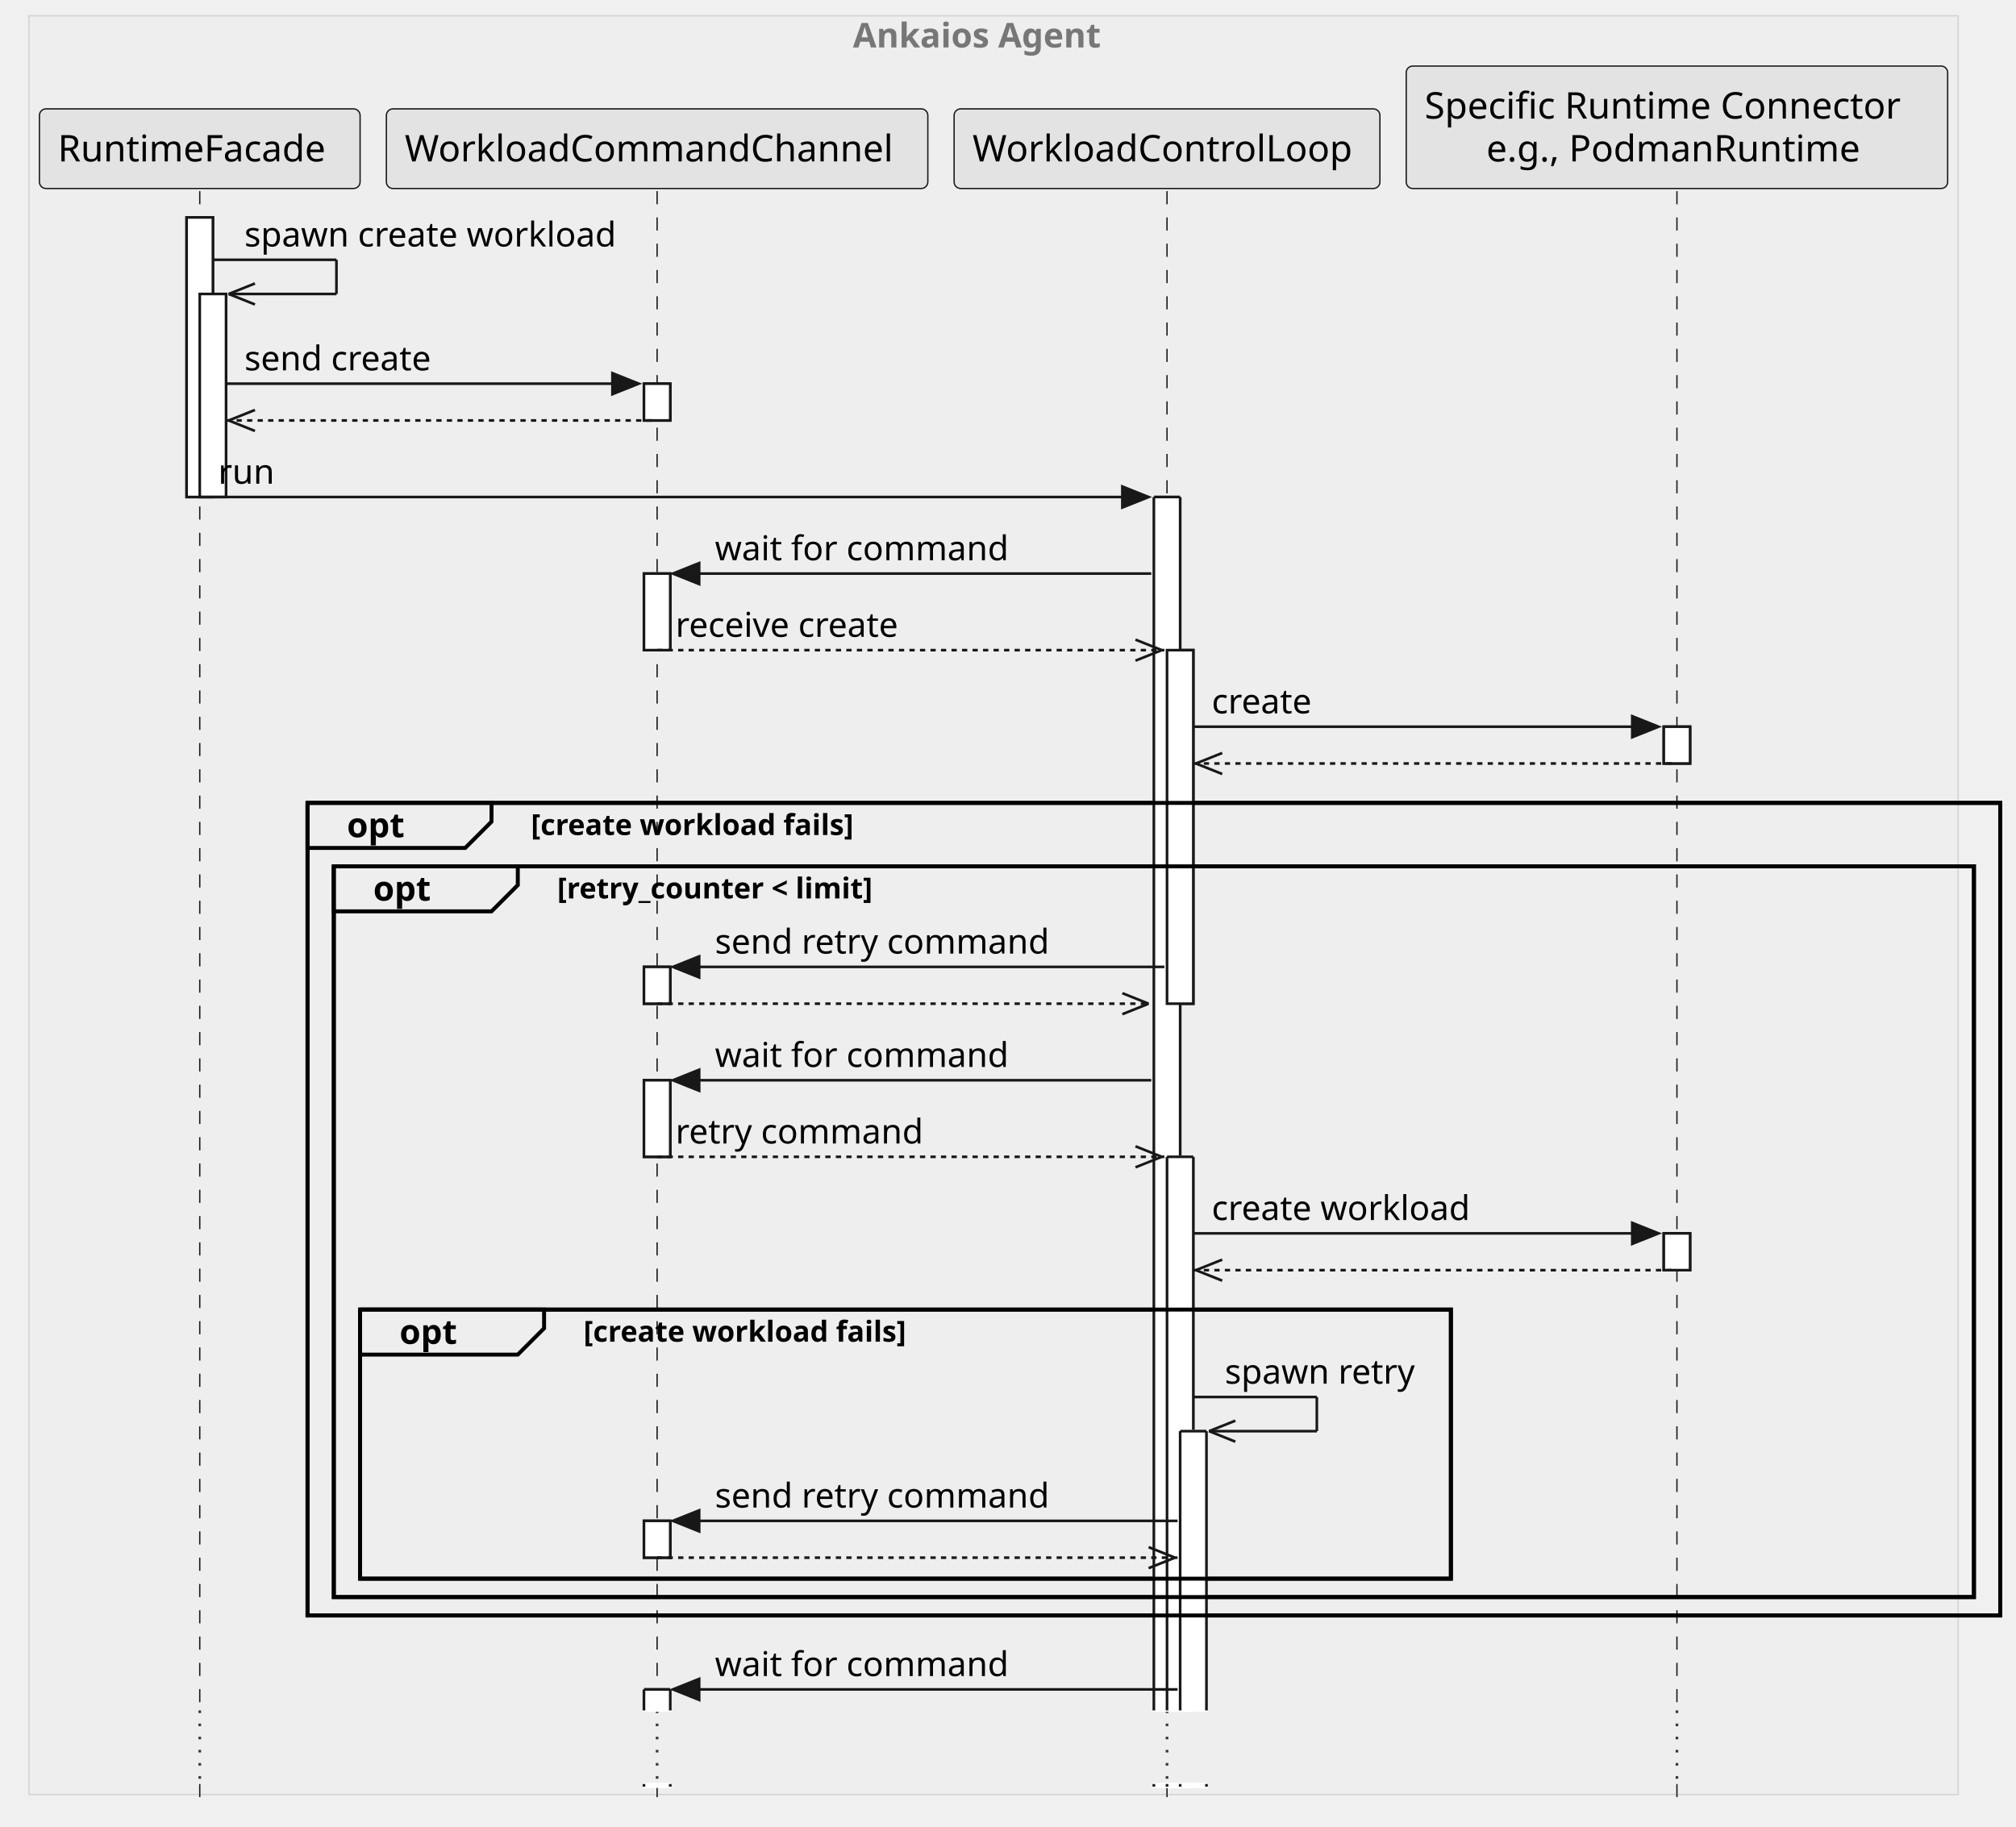
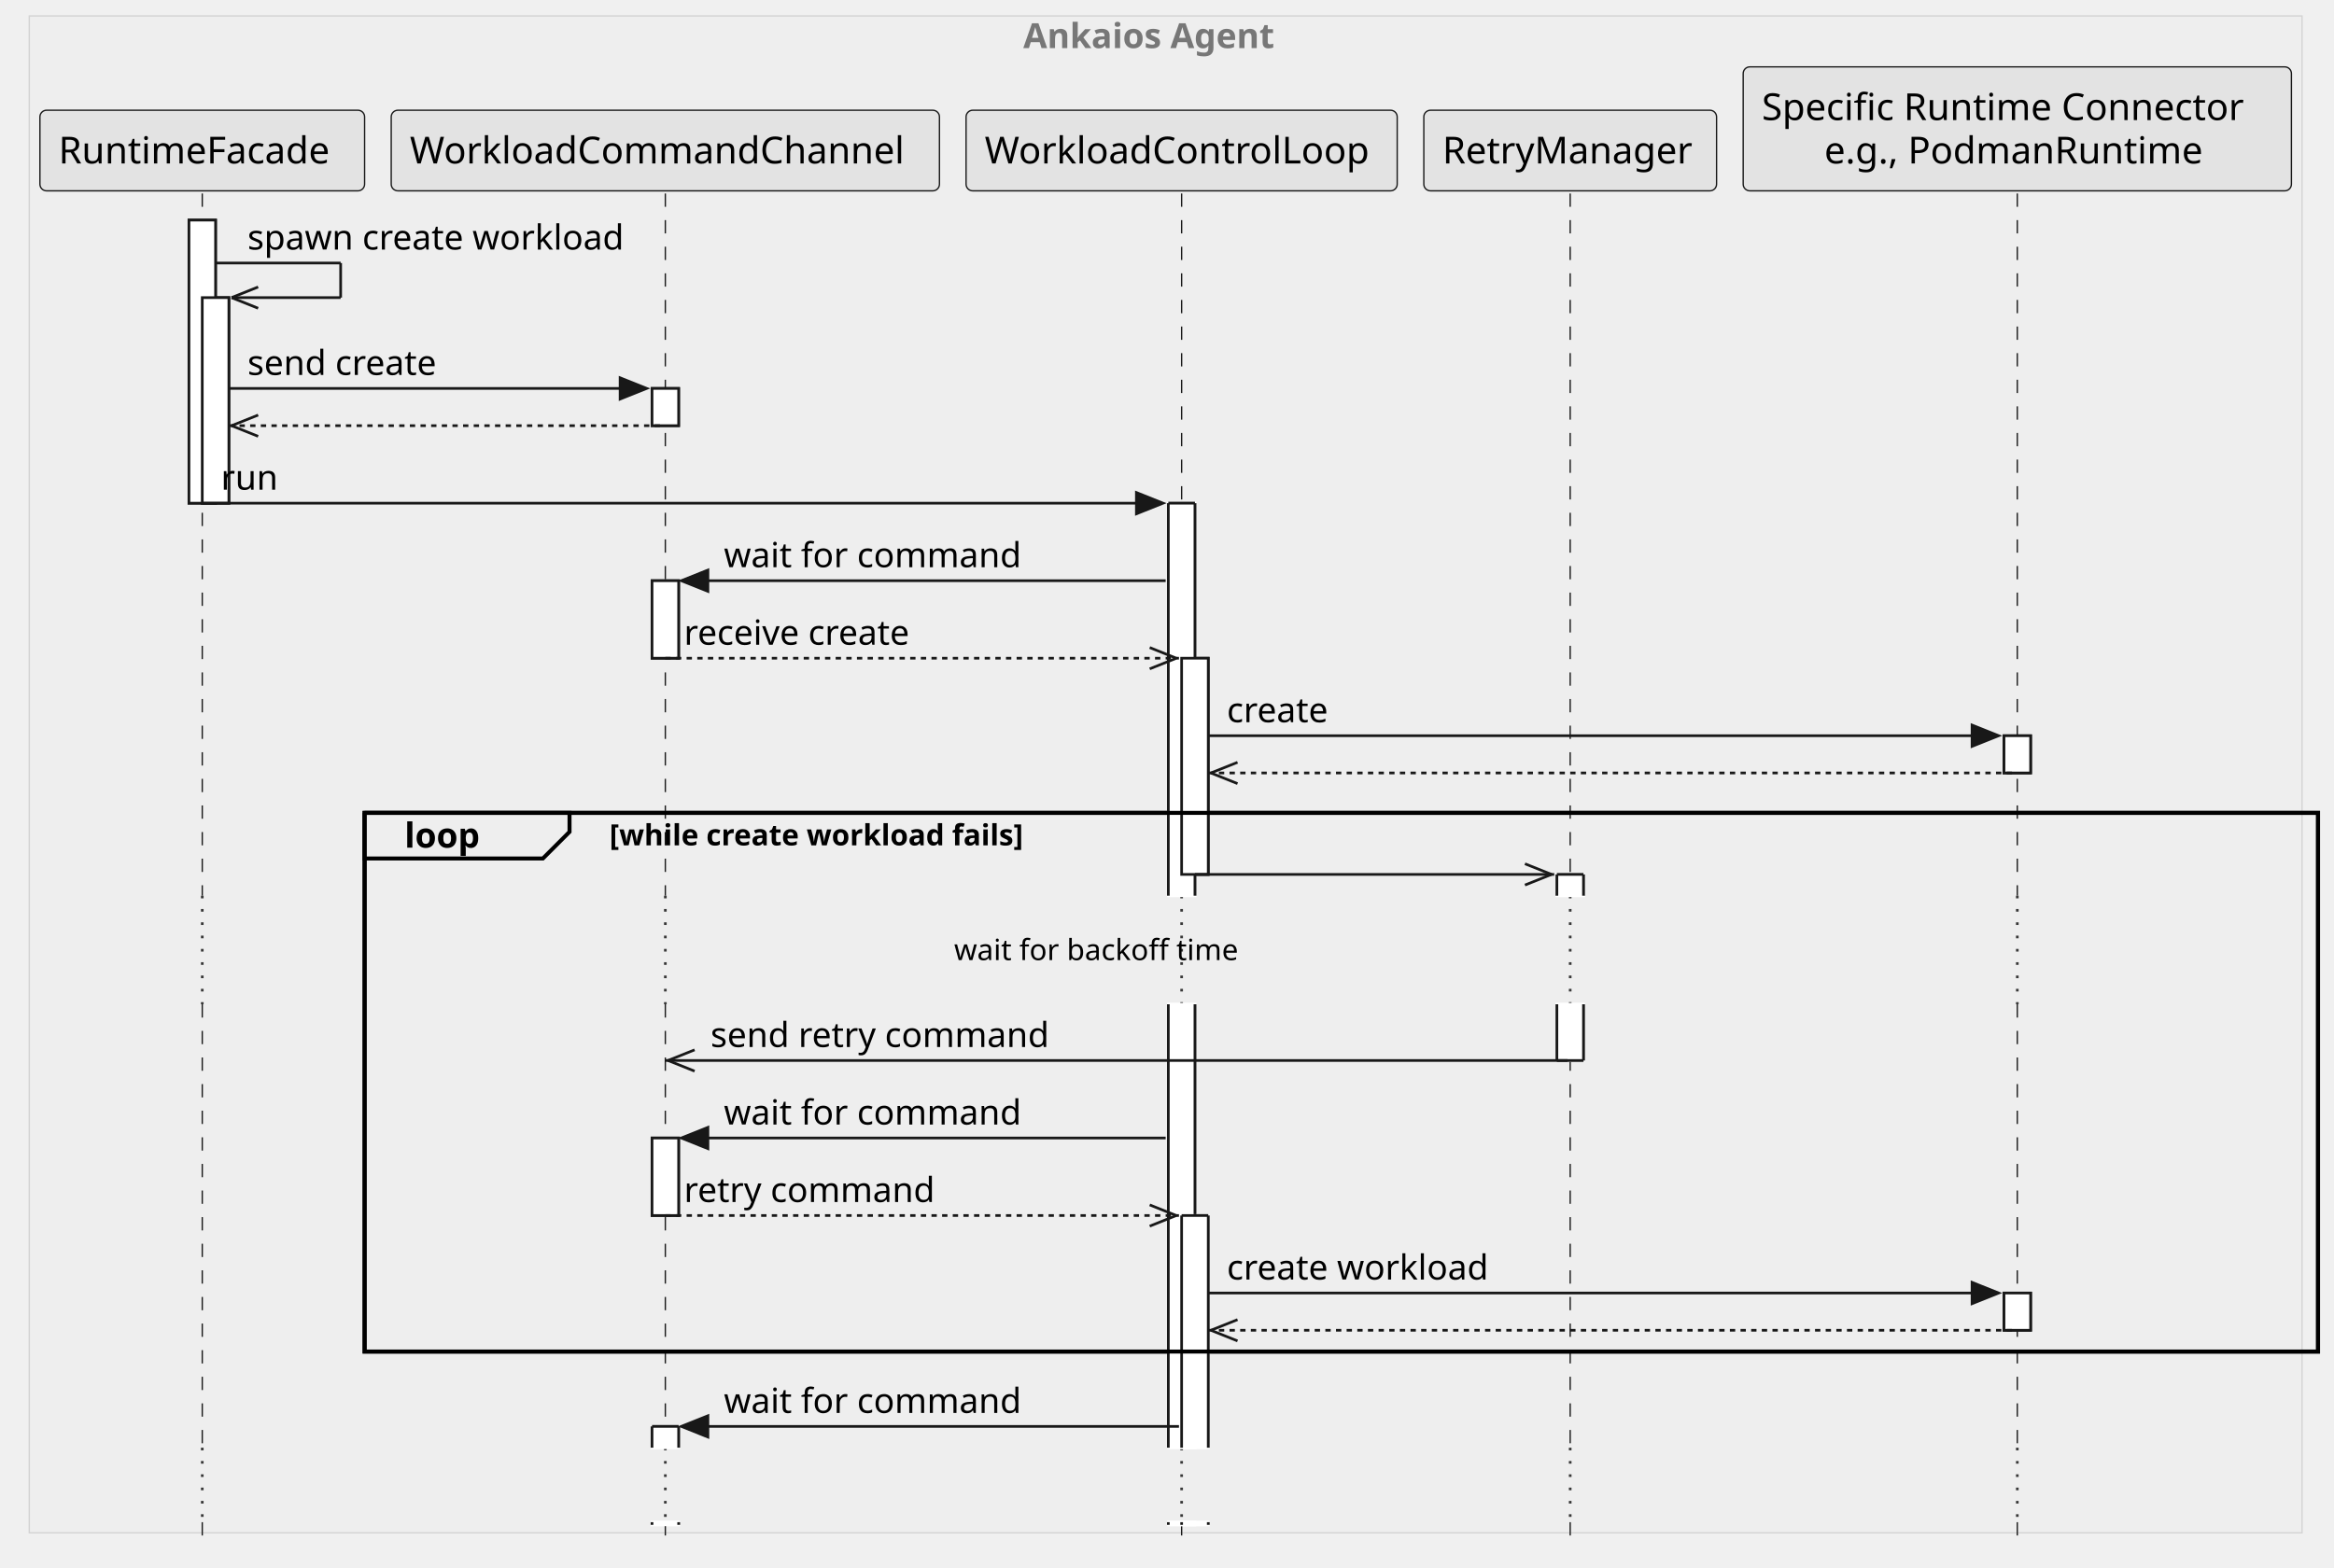
- <svg xmlns="http://www.w3.org/2000/svg" contentStyleType="text/css" height="695px" preserveAspectRatio="none" style="width:767px;height:695px;background:#FFFFFF;" version="1.1" viewBox="0 0 767 695" width="767px" zoomAndPan="magnify">
+ <svg xmlns="http://www.w3.org/2000/svg" contentStyleType="text/css" height="589px" preserveAspectRatio="none" style="width:877px;height:589px;background:#FFFFFF;" version="1.1" viewBox="0 0 877 589" width="877px" zoomAndPan="magnify">
  <defs />
  <g>
-     <rect fill="#EEEEEE" height="676.852" style="stroke:#D3D3D3;stroke-width:0.5;" width="734" x="11" y="6" />
-     <text fill="#777777" font-family="sans-serif" font-size="13" font-weight="bold" lengthAdjust="spacing" textLength="107" x="324.5" y="18.067">Ankaios Agent</text>
+     <rect fill="#EEEEEE" height="570.125" style="stroke:#D3D3D3;stroke-width:0.5;" width="854" x="11" y="6" />
+     <text fill="#777777" font-family="sans-serif" font-size="13" font-weight="bold" lengthAdjust="spacing" textLength="107" x="384.5" y="18.067">Ankaios Agent</text>
    <rect fill="#FFFFFF" height="106.398" style="stroke:#181818;stroke-width:1.0;" width="10" x="71" y="82.727" />
    <rect fill="#FFFFFF" height="77.266" style="stroke:#181818;stroke-width:1.0;" width="10" x="76" y="111.859" />
    <rect fill="#FFFFFF" height="14" style="stroke:#181818;stroke-width:1.0;" width="10" x="245" y="145.992" />
    <rect fill="#FFFFFF" height="29.133" style="stroke:#181818;stroke-width:1.0;" width="10" x="245" y="218.258" />
-     <rect fill="#FFFFFF" height="14" style="stroke:#181818;stroke-width:1.0;" width="10" x="245" y="367.922" />
-     <rect fill="#FFFFFF" height="29.133" style="stroke:#181818;stroke-width:1.0;" width="10" x="245" y="411.055" />
-     <rect fill="#FFFFFF" height="14" style="stroke:#181818;stroke-width:1.0;" width="10" x="245" y="578.719" />
-     <rect fill="#FFFFFF" height="8" style="stroke:#FFFFFF;stroke-width:1.0;" width="10" x="245" y="642.852" />
-     <line style="stroke:#181818;stroke-width:1.0;" x1="245" x2="245" y1="642.852" y2="650.852" />
-     <line style="stroke:#181818;stroke-width:1.0;" x1="255" x2="255" y1="642.852" y2="650.852" />
-     <line style="stroke:#181818;stroke-width:1.0;" x1="245" x2="255" y1="642.852" y2="642.852" />
-     <rect fill="#FFFFFF" height="1" style="stroke:#FFFFFF;stroke-width:1.0;" width="10" x="245" y="678.852" />
-     <line style="stroke:#181818;stroke-width:1.0;" x1="245" x2="245" y1="678.852" y2="679.852" />
-     <line style="stroke:#181818;stroke-width:1.0;" x1="255" x2="255" y1="678.852" y2="679.852" />
-     <rect fill="#FFFFFF" height="461.727" style="stroke:#FFFFFF;stroke-width:1.0;" width="10" x="439" y="189.125" />
-     <line style="stroke:#181818;stroke-width:1.0;" x1="439" x2="439" y1="189.125" y2="650.852" />
-     <line style="stroke:#181818;stroke-width:1.0;" x1="449" x2="449" y1="189.125" y2="650.852" />
+     <rect fill="#FFFFFF" height="29.133" style="stroke:#181818;stroke-width:1.0;" width="10" x="245" y="427.727" />
+     <rect fill="#FFFFFF" height="8" style="stroke:#FFFFFF;stroke-width:1.0;" width="10" x="245" y="536.125" />
+     <line style="stroke:#181818;stroke-width:1.0;" x1="245" x2="245" y1="536.125" y2="544.125" />
+     <line style="stroke:#181818;stroke-width:1.0;" x1="255" x2="255" y1="536.125" y2="544.125" />
+     <line style="stroke:#181818;stroke-width:1.0;" x1="245" x2="255" y1="536.125" y2="536.125" />
+     <rect fill="#FFFFFF" height="1" style="stroke:#FFFFFF;stroke-width:1.0;" width="10" x="245" y="572.125" />
+     <line style="stroke:#181818;stroke-width:1.0;" x1="245" x2="245" y1="572.125" y2="573.125" />
+     <line style="stroke:#181818;stroke-width:1.0;" x1="255" x2="255" y1="572.125" y2="573.125" />
+     <rect fill="#FFFFFF" height="147.531" style="stroke:#FFFFFF;stroke-width:1.0;" width="10" x="439" y="189.125" />
+     <line style="stroke:#181818;stroke-width:1.0;" x1="439" x2="439" y1="189.125" y2="336.656" />
+     <line style="stroke:#181818;stroke-width:1.0;" x1="449" x2="449" y1="189.125" y2="336.656" />
    <line style="stroke:#181818;stroke-width:1.0;" x1="439" x2="449" y1="189.125" y2="189.125" />
-     <rect fill="#FFFFFF" height="1" style="stroke:#FFFFFF;stroke-width:1.0;" width="10" x="439" y="678.852" />
-     <line style="stroke:#181818;stroke-width:1.0;" x1="439" x2="439" y1="678.852" y2="679.852" />
-     <line style="stroke:#181818;stroke-width:1.0;" x1="449" x2="449" y1="678.852" y2="679.852" />
-     <rect fill="#FFFFFF" height="134.531" style="stroke:#181818;stroke-width:1.0;" width="10" x="444" y="247.391" />
-     <rect fill="#FFFFFF" height="210.664" style="stroke:#FFFFFF;stroke-width:1.0;" width="10" x="444" y="440.188" />
-     <line style="stroke:#181818;stroke-width:1.0;" x1="444" x2="444" y1="440.188" y2="650.852" />
-     <line style="stroke:#181818;stroke-width:1.0;" x1="454" x2="454" y1="440.188" y2="650.852" />
-     <line style="stroke:#181818;stroke-width:1.0;" x1="444" x2="454" y1="440.188" y2="440.188" />
-     <rect fill="#FFFFFF" height="1" style="stroke:#FFFFFF;stroke-width:1.0;" width="10" x="444" y="678.852" />
-     <line style="stroke:#181818;stroke-width:1.0;" x1="444" x2="444" y1="678.852" y2="679.852" />
-     <line style="stroke:#181818;stroke-width:1.0;" x1="454" x2="454" y1="678.852" y2="679.852" />
-     <rect fill="#FFFFFF" height="106.266" style="stroke:#FFFFFF;stroke-width:1.0;" width="10" x="449" y="544.586" />
-     <line style="stroke:#181818;stroke-width:1.0;" x1="449" x2="449" y1="544.586" y2="650.852" />
-     <line style="stroke:#181818;stroke-width:1.0;" x1="459" x2="459" y1="544.586" y2="650.852" />
-     <line style="stroke:#181818;stroke-width:1.0;" x1="449" x2="459" y1="544.586" y2="544.586" />
-     <rect fill="#FFFFFF" height="1" style="stroke:#FFFFFF;stroke-width:1.0;" width="10" x="449" y="678.852" />
-     <line style="stroke:#181818;stroke-width:1.0;" x1="449" x2="449" y1="678.852" y2="679.852" />
-     <line style="stroke:#181818;stroke-width:1.0;" x1="459" x2="459" y1="678.852" y2="679.852" />
-     <rect fill="#FFFFFF" height="14" style="stroke:#181818;stroke-width:1.0;" width="10" x="633" y="276.523" />
-     <rect fill="#FFFFFF" height="14" style="stroke:#181818;stroke-width:1.0;" width="10" x="633" y="469.32" />
-     <rect fill="none" height="309.195" style="stroke:#000000;stroke-width:1.5;" width="644" x="117" y="305.523" />
-     <rect fill="none" height="278.062" style="stroke:#000000;stroke-width:1.5;" width="624" x="127" y="329.656" />
-     <rect fill="none" height="102.398" style="stroke:#000000;stroke-width:1.5;" width="415" x="137" y="498.32" />
-     <line style="stroke:#181818;stroke-width:0.5;stroke-dasharray:5.0,5.0;" x1="76" x2="76" y1="72.727" y2="650.852" />
-     <line style="stroke:#383838;stroke-width:1.0;stroke-dasharray:1.0,4.0;" x1="76" x2="76" y1="650.852" y2="678.852" />
-     <line style="stroke:#181818;stroke-width:0.5;stroke-dasharray:5.0,5.0;" x1="76" x2="76" y1="678.852" y2="688.852" />
-     <line style="stroke:#181818;stroke-width:0.5;stroke-dasharray:5.0,5.0;" x1="250" x2="250" y1="72.727" y2="650.852" />
-     <line style="stroke:#383838;stroke-width:1.0;stroke-dasharray:1.0,4.0;" x1="250" x2="250" y1="650.852" y2="678.852" />
-     <line style="stroke:#181818;stroke-width:0.5;stroke-dasharray:5.0,5.0;" x1="250" x2="250" y1="678.852" y2="688.852" />
-     <line style="stroke:#181818;stroke-width:0.5;stroke-dasharray:5.0,5.0;" x1="444" x2="444" y1="72.727" y2="650.852" />
-     <line style="stroke:#383838;stroke-width:1.0;stroke-dasharray:1.0,4.0;" x1="444" x2="444" y1="650.852" y2="678.852" />
-     <line style="stroke:#181818;stroke-width:0.5;stroke-dasharray:5.0,5.0;" x1="444" x2="444" y1="678.852" y2="688.852" />
-     <line style="stroke:#181818;stroke-width:0.5;stroke-dasharray:5.0,5.0;" x1="638" x2="638" y1="72.727" y2="650.852" />
-     <line style="stroke:#383838;stroke-width:1.0;stroke-dasharray:1.0,4.0;" x1="638" x2="638" y1="650.852" y2="678.852" />
-     <line style="stroke:#181818;stroke-width:0.5;stroke-dasharray:5.0,5.0;" x1="638" x2="638" y1="678.852" y2="688.852" />
+     <rect fill="#FFFFFF" height="166.664" style="stroke:#FFFFFF;stroke-width:1.0;" width="10" x="439" y="377.461" />
+     <line style="stroke:#181818;stroke-width:1.0;" x1="439" x2="439" y1="377.461" y2="544.125" />
+     <line style="stroke:#181818;stroke-width:1.0;" x1="449" x2="449" y1="377.461" y2="544.125" />
+     <rect fill="#FFFFFF" height="1" style="stroke:#FFFFFF;stroke-width:1.0;" width="10" x="439" y="572.125" />
+     <line style="stroke:#181818;stroke-width:1.0;" x1="439" x2="439" y1="572.125" y2="573.125" />
+     <line style="stroke:#181818;stroke-width:1.0;" x1="449" x2="449" y1="572.125" y2="573.125" />
+     <rect fill="#FFFFFF" height="81.266" style="stroke:#181818;stroke-width:1.0;" width="10" x="444" y="247.391" />
+     <rect fill="#FFFFFF" height="87.266" style="stroke:#FFFFFF;stroke-width:1.0;" width="10" x="444" y="456.859" />
+     <line style="stroke:#181818;stroke-width:1.0;" x1="444" x2="444" y1="456.859" y2="544.125" />
+     <line style="stroke:#181818;stroke-width:1.0;" x1="454" x2="454" y1="456.859" y2="544.125" />
+     <line style="stroke:#181818;stroke-width:1.0;" x1="444" x2="454" y1="456.859" y2="456.859" />
+     <rect fill="#FFFFFF" height="1" style="stroke:#FFFFFF;stroke-width:1.0;" width="10" x="444" y="572.125" />
+     <line style="stroke:#181818;stroke-width:1.0;" x1="444" x2="444" y1="572.125" y2="573.125" />
+     <line style="stroke:#181818;stroke-width:1.0;" x1="454" x2="454" y1="572.125" y2="573.125" />
+     <rect fill="#FFFFFF" height="8" style="stroke:#FFFFFF;stroke-width:1.0;" width="10" x="585" y="328.656" />
+     <line style="stroke:#181818;stroke-width:1.0;" x1="585" x2="585" y1="328.656" y2="336.656" />
+     <line style="stroke:#181818;stroke-width:1.0;" x1="595" x2="595" y1="328.656" y2="336.656" />
+     <line style="stroke:#181818;stroke-width:1.0;" x1="585" x2="595" y1="328.656" y2="328.656" />
+     <rect fill="#FFFFFF" height="21.133" style="stroke:#FFFFFF;stroke-width:1.0;" width="10" x="585" y="377.461" />
+     <line style="stroke:#181818;stroke-width:1.0;" x1="585" x2="585" y1="377.461" y2="398.594" />
+     <line style="stroke:#181818;stroke-width:1.0;" x1="595" x2="595" y1="377.461" y2="398.594" />
+     <line style="stroke:#181818;stroke-width:1.0;" x1="585" x2="595" y1="398.594" y2="398.594" />
+     <rect fill="#FFFFFF" height="14" style="stroke:#181818;stroke-width:1.0;" width="10" x="753" y="276.523" />
+     <rect fill="#FFFFFF" height="14" style="stroke:#181818;stroke-width:1.0;" width="10" x="753" y="485.992" />
+     <rect fill="none" height="202.469" style="stroke:#000000;stroke-width:1.5;" width="734" x="137" y="305.523" />
+     <line style="stroke:#181818;stroke-width:0.5;stroke-dasharray:5.0,5.0;" x1="76" x2="76" y1="72.727" y2="336.656" />
+     <line style="stroke:#383838;stroke-width:1.0;stroke-dasharray:1.0,4.0;" x1="76" x2="76" y1="336.656" y2="377.461" />
+     <line style="stroke:#181818;stroke-width:0.5;stroke-dasharray:5.0,5.0;" x1="76" x2="76" y1="377.461" y2="544.125" />
+     <line style="stroke:#383838;stroke-width:1.0;stroke-dasharray:1.0,4.0;" x1="76" x2="76" y1="544.125" y2="572.125" />
+     <line style="stroke:#181818;stroke-width:0.5;stroke-dasharray:5.0,5.0;" x1="76" x2="76" y1="572.125" y2="582.125" />
+     <line style="stroke:#181818;stroke-width:0.5;stroke-dasharray:5.0,5.0;" x1="250" x2="250" y1="72.727" y2="336.656" />
+     <line style="stroke:#383838;stroke-width:1.0;stroke-dasharray:1.0,4.0;" x1="250" x2="250" y1="336.656" y2="377.461" />
+     <line style="stroke:#181818;stroke-width:0.5;stroke-dasharray:5.0,5.0;" x1="250" x2="250" y1="377.461" y2="544.125" />
+     <line style="stroke:#383838;stroke-width:1.0;stroke-dasharray:1.0,4.0;" x1="250" x2="250" y1="544.125" y2="572.125" />
+     <line style="stroke:#181818;stroke-width:0.5;stroke-dasharray:5.0,5.0;" x1="250" x2="250" y1="572.125" y2="582.125" />
+     <line style="stroke:#181818;stroke-width:0.5;stroke-dasharray:5.0,5.0;" x1="444" x2="444" y1="72.727" y2="336.656" />
+     <line style="stroke:#383838;stroke-width:1.0;stroke-dasharray:1.0,4.0;" x1="444" x2="444" y1="336.656" y2="377.461" />
+     <line style="stroke:#181818;stroke-width:0.5;stroke-dasharray:5.0,5.0;" x1="444" x2="444" y1="377.461" y2="544.125" />
+     <line style="stroke:#383838;stroke-width:1.0;stroke-dasharray:1.0,4.0;" x1="444" x2="444" y1="544.125" y2="572.125" />
+     <line style="stroke:#181818;stroke-width:0.5;stroke-dasharray:5.0,5.0;" x1="444" x2="444" y1="572.125" y2="582.125" />
+     <line style="stroke:#181818;stroke-width:0.5;stroke-dasharray:5.0,5.0;" x1="590" x2="590" y1="72.727" y2="336.656" />
+     <line style="stroke:#383838;stroke-width:1.0;stroke-dasharray:1.0,4.0;" x1="590" x2="590" y1="336.656" y2="377.461" />
+     <line style="stroke:#181818;stroke-width:0.5;stroke-dasharray:5.0,5.0;" x1="590" x2="590" y1="377.461" y2="544.125" />
+     <line style="stroke:#383838;stroke-width:1.0;stroke-dasharray:1.0,4.0;" x1="590" x2="590" y1="544.125" y2="572.125" />
+     <line style="stroke:#181818;stroke-width:0.5;stroke-dasharray:5.0,5.0;" x1="590" x2="590" y1="572.125" y2="582.125" />
+     <line style="stroke:#181818;stroke-width:0.5;stroke-dasharray:5.0,5.0;" x1="758" x2="758" y1="72.727" y2="336.656" />
+     <line style="stroke:#383838;stroke-width:1.0;stroke-dasharray:1.0,4.0;" x1="758" x2="758" y1="336.656" y2="377.461" />
+     <line style="stroke:#181818;stroke-width:0.5;stroke-dasharray:5.0,5.0;" x1="758" x2="758" y1="377.461" y2="544.125" />
+     <line style="stroke:#383838;stroke-width:1.0;stroke-dasharray:1.0,4.0;" x1="758" x2="758" y1="544.125" y2="572.125" />
+     <line style="stroke:#181818;stroke-width:0.5;stroke-dasharray:5.0,5.0;" x1="758" x2="758" y1="572.125" y2="582.125" />
    <rect fill="#E3E3E3" height="30.297" rx="2.5" ry="2.5" style="stroke:#181818;stroke-width:0.5;" width="122" x="15" y="41.43" />
    <text fill="#000000" font-family="sans-serif" font-size="14" lengthAdjust="spacing" textLength="108" x="22" y="61.425">RuntimeFacade</text>
    <rect fill="#E3E3E3" height="30.297" rx="2.5" ry="2.5" style="stroke:#181818;stroke-width:0.5;" width="206" x="147" y="41.43" />
    <text fill="#000000" font-family="sans-serif" font-size="14" lengthAdjust="spacing" textLength="192" x="154" y="61.425">WorkloadCommandChannel</text>
    <rect fill="#E3E3E3" height="30.297" rx="2.5" ry="2.5" style="stroke:#181818;stroke-width:0.5;" width="162" x="363" y="41.43" />
    <text fill="#000000" font-family="sans-serif" font-size="14" lengthAdjust="spacing" textLength="148" x="370" y="61.425">WorkloadControlLoop</text>
-     <rect fill="#E3E3E3" height="46.594" rx="2.5" ry="2.5" style="stroke:#181818;stroke-width:0.5;" width="206" x="535" y="25.133" />
-     <text fill="#000000" font-family="sans-serif" font-size="14" lengthAdjust="spacing" textLength="192" x="542" y="45.128">Specific Runtime Connector</text>
-     <text fill="#000000" font-family="sans-serif" font-size="14" lengthAdjust="spacing" textLength="149" x="565.5" y="61.425">e.g., PodmanRuntime</text>
+     <rect fill="#E3E3E3" height="30.297" rx="2.5" ry="2.5" style="stroke:#181818;stroke-width:0.5;" width="110" x="535" y="41.43" />
+     <text fill="#000000" font-family="sans-serif" font-size="14" lengthAdjust="spacing" textLength="96" x="542" y="61.425">RetryManager</text>
+     <rect fill="#E3E3E3" height="46.594" rx="2.5" ry="2.5" style="stroke:#181818;stroke-width:0.5;" width="206" x="655" y="25.133" />
+     <text fill="#000000" font-family="sans-serif" font-size="14" lengthAdjust="spacing" textLength="192" x="662" y="45.128">Specific Runtime Connector</text>
+     <text fill="#000000" font-family="sans-serif" font-size="14" lengthAdjust="spacing" textLength="149" x="685.5" y="61.425">e.g., PodmanRuntime</text>
    <rect fill="#FFFFFF" height="106.398" style="stroke:#181818;stroke-width:1.0;" width="10" x="71" y="82.727" />
    <rect fill="#FFFFFF" height="77.266" style="stroke:#181818;stroke-width:1.0;" width="10" x="76" y="111.859" />
    <rect fill="#FFFFFF" height="14" style="stroke:#181818;stroke-width:1.0;" width="10" x="245" y="145.992" />
    <rect fill="#FFFFFF" height="29.133" style="stroke:#181818;stroke-width:1.0;" width="10" x="245" y="218.258" />
-     <rect fill="#FFFFFF" height="14" style="stroke:#181818;stroke-width:1.0;" width="10" x="245" y="367.922" />
-     <rect fill="#FFFFFF" height="29.133" style="stroke:#181818;stroke-width:1.0;" width="10" x="245" y="411.055" />
-     <rect fill="#FFFFFF" height="14" style="stroke:#181818;stroke-width:1.0;" width="10" x="245" y="578.719" />
-     <rect fill="#FFFFFF" height="8" style="stroke:#FFFFFF;stroke-width:1.0;" width="10" x="245" y="642.852" />
-     <line style="stroke:#181818;stroke-width:1.0;" x1="245" x2="245" y1="642.852" y2="650.852" />
-     <line style="stroke:#181818;stroke-width:1.0;" x1="255" x2="255" y1="642.852" y2="650.852" />
-     <line style="stroke:#181818;stroke-width:1.0;" x1="245" x2="255" y1="642.852" y2="642.852" />
-     <rect fill="#FFFFFF" height="1" style="stroke:#FFFFFF;stroke-width:1.0;" width="10" x="245" y="678.852" />
-     <line style="stroke:#181818;stroke-width:1.0;" x1="245" x2="245" y1="678.852" y2="679.852" />
-     <line style="stroke:#181818;stroke-width:1.0;" x1="255" x2="255" y1="678.852" y2="679.852" />
-     <rect fill="#FFFFFF" height="461.727" style="stroke:#FFFFFF;stroke-width:1.0;" width="10" x="439" y="189.125" />
-     <line style="stroke:#181818;stroke-width:1.0;" x1="439" x2="439" y1="189.125" y2="650.852" />
-     <line style="stroke:#181818;stroke-width:1.0;" x1="449" x2="449" y1="189.125" y2="650.852" />
+     <rect fill="#FFFFFF" height="29.133" style="stroke:#181818;stroke-width:1.0;" width="10" x="245" y="427.727" />
+     <rect fill="#FFFFFF" height="8" style="stroke:#FFFFFF;stroke-width:1.0;" width="10" x="245" y="536.125" />
+     <line style="stroke:#181818;stroke-width:1.0;" x1="245" x2="245" y1="536.125" y2="544.125" />
+     <line style="stroke:#181818;stroke-width:1.0;" x1="255" x2="255" y1="536.125" y2="544.125" />
+     <line style="stroke:#181818;stroke-width:1.0;" x1="245" x2="255" y1="536.125" y2="536.125" />
+     <rect fill="#FFFFFF" height="1" style="stroke:#FFFFFF;stroke-width:1.0;" width="10" x="245" y="572.125" />
+     <line style="stroke:#181818;stroke-width:1.0;" x1="245" x2="245" y1="572.125" y2="573.125" />
+     <line style="stroke:#181818;stroke-width:1.0;" x1="255" x2="255" y1="572.125" y2="573.125" />
+     <rect fill="#FFFFFF" height="147.531" style="stroke:#FFFFFF;stroke-width:1.0;" width="10" x="439" y="189.125" />
+     <line style="stroke:#181818;stroke-width:1.0;" x1="439" x2="439" y1="189.125" y2="336.656" />
+     <line style="stroke:#181818;stroke-width:1.0;" x1="449" x2="449" y1="189.125" y2="336.656" />
    <line style="stroke:#181818;stroke-width:1.0;" x1="439" x2="449" y1="189.125" y2="189.125" />
-     <rect fill="#FFFFFF" height="1" style="stroke:#FFFFFF;stroke-width:1.0;" width="10" x="439" y="678.852" />
-     <line style="stroke:#181818;stroke-width:1.0;" x1="439" x2="439" y1="678.852" y2="679.852" />
-     <line style="stroke:#181818;stroke-width:1.0;" x1="449" x2="449" y1="678.852" y2="679.852" />
-     <rect fill="#FFFFFF" height="134.531" style="stroke:#181818;stroke-width:1.0;" width="10" x="444" y="247.391" />
-     <rect fill="#FFFFFF" height="210.664" style="stroke:#FFFFFF;stroke-width:1.0;" width="10" x="444" y="440.188" />
-     <line style="stroke:#181818;stroke-width:1.0;" x1="444" x2="444" y1="440.188" y2="650.852" />
-     <line style="stroke:#181818;stroke-width:1.0;" x1="454" x2="454" y1="440.188" y2="650.852" />
-     <line style="stroke:#181818;stroke-width:1.0;" x1="444" x2="454" y1="440.188" y2="440.188" />
-     <rect fill="#FFFFFF" height="1" style="stroke:#FFFFFF;stroke-width:1.0;" width="10" x="444" y="678.852" />
-     <line style="stroke:#181818;stroke-width:1.0;" x1="444" x2="444" y1="678.852" y2="679.852" />
-     <line style="stroke:#181818;stroke-width:1.0;" x1="454" x2="454" y1="678.852" y2="679.852" />
-     <rect fill="#FFFFFF" height="106.266" style="stroke:#FFFFFF;stroke-width:1.0;" width="10" x="449" y="544.586" />
-     <line style="stroke:#181818;stroke-width:1.0;" x1="449" x2="449" y1="544.586" y2="650.852" />
-     <line style="stroke:#181818;stroke-width:1.0;" x1="459" x2="459" y1="544.586" y2="650.852" />
-     <line style="stroke:#181818;stroke-width:1.0;" x1="449" x2="459" y1="544.586" y2="544.586" />
-     <rect fill="#FFFFFF" height="1" style="stroke:#FFFFFF;stroke-width:1.0;" width="10" x="449" y="678.852" />
-     <line style="stroke:#181818;stroke-width:1.0;" x1="449" x2="449" y1="678.852" y2="679.852" />
-     <line style="stroke:#181818;stroke-width:1.0;" x1="459" x2="459" y1="678.852" y2="679.852" />
-     <rect fill="#FFFFFF" height="14" style="stroke:#181818;stroke-width:1.0;" width="10" x="633" y="276.523" />
-     <rect fill="#FFFFFF" height="14" style="stroke:#181818;stroke-width:1.0;" width="10" x="633" y="469.32" />
+     <rect fill="#FFFFFF" height="166.664" style="stroke:#FFFFFF;stroke-width:1.0;" width="10" x="439" y="377.461" />
+     <line style="stroke:#181818;stroke-width:1.0;" x1="439" x2="439" y1="377.461" y2="544.125" />
+     <line style="stroke:#181818;stroke-width:1.0;" x1="449" x2="449" y1="377.461" y2="544.125" />
+     <rect fill="#FFFFFF" height="1" style="stroke:#FFFFFF;stroke-width:1.0;" width="10" x="439" y="572.125" />
+     <line style="stroke:#181818;stroke-width:1.0;" x1="439" x2="439" y1="572.125" y2="573.125" />
+     <line style="stroke:#181818;stroke-width:1.0;" x1="449" x2="449" y1="572.125" y2="573.125" />
+     <rect fill="#FFFFFF" height="81.266" style="stroke:#181818;stroke-width:1.0;" width="10" x="444" y="247.391" />
+     <rect fill="#FFFFFF" height="87.266" style="stroke:#FFFFFF;stroke-width:1.0;" width="10" x="444" y="456.859" />
+     <line style="stroke:#181818;stroke-width:1.0;" x1="444" x2="444" y1="456.859" y2="544.125" />
+     <line style="stroke:#181818;stroke-width:1.0;" x1="454" x2="454" y1="456.859" y2="544.125" />
+     <line style="stroke:#181818;stroke-width:1.0;" x1="444" x2="454" y1="456.859" y2="456.859" />
+     <rect fill="#FFFFFF" height="1" style="stroke:#FFFFFF;stroke-width:1.0;" width="10" x="444" y="572.125" />
+     <line style="stroke:#181818;stroke-width:1.0;" x1="444" x2="444" y1="572.125" y2="573.125" />
+     <line style="stroke:#181818;stroke-width:1.0;" x1="454" x2="454" y1="572.125" y2="573.125" />
+     <rect fill="#FFFFFF" height="8" style="stroke:#FFFFFF;stroke-width:1.0;" width="10" x="585" y="328.656" />
+     <line style="stroke:#181818;stroke-width:1.0;" x1="585" x2="585" y1="328.656" y2="336.656" />
+     <line style="stroke:#181818;stroke-width:1.0;" x1="595" x2="595" y1="328.656" y2="336.656" />
+     <line style="stroke:#181818;stroke-width:1.0;" x1="585" x2="595" y1="328.656" y2="328.656" />
+     <rect fill="#FFFFFF" height="21.133" style="stroke:#FFFFFF;stroke-width:1.0;" width="10" x="585" y="377.461" />
+     <line style="stroke:#181818;stroke-width:1.0;" x1="585" x2="585" y1="377.461" y2="398.594" />
+     <line style="stroke:#181818;stroke-width:1.0;" x1="595" x2="595" y1="377.461" y2="398.594" />
+     <line style="stroke:#181818;stroke-width:1.0;" x1="585" x2="595" y1="398.594" y2="398.594" />
+     <rect fill="#FFFFFF" height="14" style="stroke:#181818;stroke-width:1.0;" width="10" x="753" y="276.523" />
+     <rect fill="#FFFFFF" height="14" style="stroke:#181818;stroke-width:1.0;" width="10" x="753" y="485.992" />
    <line style="stroke:#181818;stroke-width:1.0;" x1="81" x2="128" y1="98.859" y2="98.859" />
    <line style="stroke:#181818;stroke-width:1.0;" x1="128" x2="128" y1="98.859" y2="111.859" />
    <line style="stroke:#181818;stroke-width:1.0;" x1="87" x2="128" y1="111.859" y2="111.859" />
    <line style="stroke:#181818;stroke-width:1.0;" x1="87" x2="97" y1="111.859" y2="107.859" />
    <line style="stroke:#181818;stroke-width:1.0;" x1="87" x2="97" y1="111.859" y2="115.859" />
    <text fill="#000000" font-family="sans-serif" font-size="13" lengthAdjust="spacing" textLength="145" x="93" y="93.793">spawn create workload</text>
    <polygon fill="#181818" points="233,141.992,243,145.992,233,149.992" style="stroke:#181818;stroke-width:1.0;" />
    <line style="stroke:#181818;stroke-width:1.0;" x1="86" x2="239" y1="145.992" y2="145.992" />
    <text fill="#000000" font-family="sans-serif" font-size="13" lengthAdjust="spacing" textLength="76" x="93" y="140.926">send create</text>
    <line style="stroke:#181818;stroke-width:1.0;" x1="87" x2="97" y1="159.992" y2="155.992" />
    <line style="stroke:#181818;stroke-width:1.0;" x1="87" x2="97" y1="159.992" y2="163.992" />
    <line style="stroke:#181818;stroke-width:1.0;stroke-dasharray:2.0,2.0;" x1="86" x2="249" y1="159.992" y2="159.992" />
    <polygon fill="#181818" points="427,185.125,437,189.125,427,193.125" style="stroke:#181818;stroke-width:1.0;" />
    <line style="stroke:#181818;stroke-width:1.0;" x1="76" x2="433" y1="189.125" y2="189.125" />
    <text fill="#000000" font-family="sans-serif" font-size="13" lengthAdjust="spacing" textLength="21" x="83" y="184.059">run</text>
    <polygon fill="#181818" points="266,214.258,256,218.258,266,222.258" style="stroke:#181818;stroke-width:1.0;" />
    <line style="stroke:#181818;stroke-width:1.0;" x1="260" x2="438" y1="218.258" y2="218.258" />
    <text fill="#000000" font-family="sans-serif" font-size="13" lengthAdjust="spacing" textLength="115" x="272" y="213.192">wait for command</text>
    <line style="stroke:#181818;stroke-width:1.0;" x1="442" x2="432" y1="247.391" y2="243.391" />
    <line style="stroke:#181818;stroke-width:1.0;" x1="442" x2="432" y1="247.391" y2="251.391" />
    <line style="stroke:#181818;stroke-width:1.0;stroke-dasharray:2.0,2.0;" x1="250" x2="443" y1="247.391" y2="247.391" />
    <text fill="#000000" font-family="sans-serif" font-size="13" lengthAdjust="spacing" textLength="91" x="257" y="242.325">receive create</text>
-     <polygon fill="#181818" points="621,272.523,631,276.523,621,280.523" style="stroke:#181818;stroke-width:1.0;" />
-     <line style="stroke:#181818;stroke-width:1.0;" x1="454" x2="627" y1="276.523" y2="276.523" />
+     <polygon fill="#181818" points="741,272.523,751,276.523,741,280.523" style="stroke:#181818;stroke-width:1.0;" />
+     <line style="stroke:#181818;stroke-width:1.0;" x1="454" x2="747" y1="276.523" y2="276.523" />
    <text fill="#000000" font-family="sans-serif" font-size="13" lengthAdjust="spacing" textLength="41" x="461" y="271.457">create</text>
    <line style="stroke:#181818;stroke-width:1.0;" x1="455" x2="465" y1="290.523" y2="286.523" />
    <line style="stroke:#181818;stroke-width:1.0;" x1="455" x2="465" y1="290.523" y2="294.523" />
-     <line style="stroke:#181818;stroke-width:1.0;stroke-dasharray:2.0,2.0;" x1="454" x2="637" y1="290.523" y2="290.523" />
-     <path d="M117,305.523 L187,305.523 L187,312.656 L177,322.656 L117,322.656 L117,305.523 " fill="#EEEEEE" style="stroke:#000000;stroke-width:1.5;" />
-     <rect fill="none" height="309.195" style="stroke:#000000;stroke-width:1.5;" width="644" x="117" y="305.523" />
-     <text fill="#000000" font-family="sans-serif" font-size="13" font-weight="bold" lengthAdjust="spacing" textLength="25" x="132" y="318.59">opt</text>
-     <text fill="#000000" font-family="sans-serif" font-size="11" font-weight="bold" lengthAdjust="spacing" textLength="146" x="202" y="317.734">[create workload fails]</text>
-     <path d="M127,329.656 L197,329.656 L197,336.789 L187,346.789 L127,346.789 L127,329.656 " fill="#EEEEEE" style="stroke:#000000;stroke-width:1.5;" />
-     <rect fill="none" height="278.062" style="stroke:#000000;stroke-width:1.5;" width="624" x="127" y="329.656" />
-     <text fill="#000000" font-family="sans-serif" font-size="13" font-weight="bold" lengthAdjust="spacing" textLength="25" x="142" y="342.723">opt</text>
-     <text fill="#000000" font-family="sans-serif" font-size="11" font-weight="bold" lengthAdjust="spacing" textLength="140" x="212" y="341.867">[retry_counter &lt; limit]</text>
-     <polygon fill="#181818" points="266,363.922,256,367.922,266,371.922" style="stroke:#181818;stroke-width:1.0;" />
-     <line style="stroke:#181818;stroke-width:1.0;" x1="260" x2="443" y1="367.922" y2="367.922" />
-     <text fill="#000000" font-family="sans-serif" font-size="13" lengthAdjust="spacing" textLength="134" x="272" y="362.856">send retry command</text>
-     <line style="stroke:#181818;stroke-width:1.0;" x1="437" x2="427" y1="381.922" y2="377.922" />
-     <line style="stroke:#181818;stroke-width:1.0;" x1="437" x2="427" y1="381.922" y2="385.922" />
-     <line style="stroke:#181818;stroke-width:1.0;stroke-dasharray:2.0,2.0;" x1="250" x2="438" y1="381.922" y2="381.922" />
-     <polygon fill="#181818" points="266,407.055,256,411.055,266,415.055" style="stroke:#181818;stroke-width:1.0;" />
-     <line style="stroke:#181818;stroke-width:1.0;" x1="260" x2="438" y1="411.055" y2="411.055" />
-     <text fill="#000000" font-family="sans-serif" font-size="13" lengthAdjust="spacing" textLength="115" x="272" y="405.989">wait for command</text>
-     <line style="stroke:#181818;stroke-width:1.0;" x1="442" x2="432" y1="440.188" y2="436.188" />
-     <line style="stroke:#181818;stroke-width:1.0;" x1="442" x2="432" y1="440.188" y2="444.188" />
-     <line style="stroke:#181818;stroke-width:1.0;stroke-dasharray:2.0,2.0;" x1="250" x2="443" y1="440.188" y2="440.188" />
-     <text fill="#000000" font-family="sans-serif" font-size="13" lengthAdjust="spacing" textLength="99" x="257" y="435.122">retry command</text>
-     <polygon fill="#181818" points="621,465.32,631,469.32,621,473.32" style="stroke:#181818;stroke-width:1.0;" />
-     <line style="stroke:#181818;stroke-width:1.0;" x1="454" x2="627" y1="469.32" y2="469.32" />
-     <text fill="#000000" font-family="sans-serif" font-size="13" lengthAdjust="spacing" textLength="101" x="461" y="464.254">create workload</text>
-     <line style="stroke:#181818;stroke-width:1.0;" x1="455" x2="465" y1="483.32" y2="479.32" />
-     <line style="stroke:#181818;stroke-width:1.0;" x1="455" x2="465" y1="483.32" y2="487.32" />
-     <line style="stroke:#181818;stroke-width:1.0;stroke-dasharray:2.0,2.0;" x1="454" x2="637" y1="483.32" y2="483.32" />
-     <path d="M137,498.32 L207,498.32 L207,505.453 L197,515.453 L137,515.453 L137,498.32 " fill="#EEEEEE" style="stroke:#000000;stroke-width:1.5;" />
-     <rect fill="none" height="102.398" style="stroke:#000000;stroke-width:1.5;" width="415" x="137" y="498.32" />
-     <text fill="#000000" font-family="sans-serif" font-size="13" font-weight="bold" lengthAdjust="spacing" textLength="25" x="152" y="511.387">opt</text>
-     <text fill="#000000" font-family="sans-serif" font-size="11" font-weight="bold" lengthAdjust="spacing" textLength="146" x="222" y="510.531">[create workload fails]</text>
-     <line style="stroke:#181818;stroke-width:1.0;" x1="454" x2="501" y1="531.586" y2="531.586" />
-     <line style="stroke:#181818;stroke-width:1.0;" x1="501" x2="501" y1="531.586" y2="544.586" />
-     <line style="stroke:#181818;stroke-width:1.0;" x1="460" x2="501" y1="544.586" y2="544.586" />
-     <line style="stroke:#181818;stroke-width:1.0;" x1="460" x2="470" y1="544.586" y2="540.586" />
-     <line style="stroke:#181818;stroke-width:1.0;" x1="460" x2="470" y1="544.586" y2="548.586" />
-     <text fill="#000000" font-family="sans-serif" font-size="13" lengthAdjust="spacing" textLength="74" x="466" y="526.52">spawn retry</text>
-     <polygon fill="#181818" points="266,574.719,256,578.719,266,582.719" style="stroke:#181818;stroke-width:1.0;" />
-     <line style="stroke:#181818;stroke-width:1.0;" x1="260" x2="448" y1="578.719" y2="578.719" />
-     <text fill="#000000" font-family="sans-serif" font-size="13" lengthAdjust="spacing" textLength="134" x="272" y="573.653">send retry command</text>
-     <line style="stroke:#181818;stroke-width:1.0;" x1="447" x2="437" y1="592.719" y2="588.719" />
-     <line style="stroke:#181818;stroke-width:1.0;" x1="447" x2="437" y1="592.719" y2="596.719" />
-     <line style="stroke:#181818;stroke-width:1.0;stroke-dasharray:2.0,2.0;" x1="250" x2="448" y1="592.719" y2="592.719" />
-     <polygon fill="#181818" points="266,638.852,256,642.852,266,646.852" style="stroke:#181818;stroke-width:1.0;" />
-     <line style="stroke:#181818;stroke-width:1.0;" x1="260" x2="448" y1="642.852" y2="642.852" />
-     <text fill="#000000" font-family="sans-serif" font-size="13" lengthAdjust="spacing" textLength="115" x="272" y="637.786">wait for command</text>
+     <line style="stroke:#181818;stroke-width:1.0;stroke-dasharray:2.0,2.0;" x1="454" x2="757" y1="290.523" y2="290.523" />
+     <path d="M137,305.523 L214,305.523 L214,312.656 L204,322.656 L137,322.656 L137,305.523 " fill="#EEEEEE" style="stroke:#000000;stroke-width:1.5;" />
+     <rect fill="none" height="202.469" style="stroke:#000000;stroke-width:1.5;" width="734" x="137" y="305.523" />
+     <text fill="#000000" font-family="sans-serif" font-size="13" font-weight="bold" lengthAdjust="spacing" textLength="32" x="152" y="318.59">loop</text>
+     <text fill="#000000" font-family="sans-serif" font-size="11" font-weight="bold" lengthAdjust="spacing" textLength="185" x="229" y="317.734">[while create workload fails]</text>
+     <line style="stroke:#181818;stroke-width:1.0;" x1="583" x2="573" y1="328.656" y2="324.656" />
+     <line style="stroke:#181818;stroke-width:1.0;" x1="583" x2="573" y1="328.656" y2="332.656" />
+     <line style="stroke:#181818;stroke-width:1.0;" x1="449" x2="584" y1="328.656" y2="328.656" />
+     <text fill="#000000" font-family="sans-serif" font-size="11" lengthAdjust="spacing" textLength="117" x="358.5" y="360.867">wait for backoff time</text>
+     <line style="stroke:#181818;stroke-width:1.0;" x1="251" x2="261" y1="398.594" y2="394.594" />
+     <line style="stroke:#181818;stroke-width:1.0;" x1="251" x2="261" y1="398.594" y2="402.594" />
+     <line style="stroke:#181818;stroke-width:1.0;" x1="250" x2="589" y1="398.594" y2="398.594" />
+     <text fill="#000000" font-family="sans-serif" font-size="13" lengthAdjust="spacing" textLength="134" x="267" y="393.528">send retry command</text>
+     <polygon fill="#181818" points="266,423.727,256,427.727,266,431.727" style="stroke:#181818;stroke-width:1.0;" />
+     <line style="stroke:#181818;stroke-width:1.0;" x1="260" x2="438" y1="427.727" y2="427.727" />
+     <text fill="#000000" font-family="sans-serif" font-size="13" lengthAdjust="spacing" textLength="115" x="272" y="422.661">wait for command</text>
+     <line style="stroke:#181818;stroke-width:1.0;" x1="442" x2="432" y1="456.859" y2="452.859" />
+     <line style="stroke:#181818;stroke-width:1.0;" x1="442" x2="432" y1="456.859" y2="460.859" />
+     <line style="stroke:#181818;stroke-width:1.0;stroke-dasharray:2.0,2.0;" x1="250" x2="443" y1="456.859" y2="456.859" />
+     <text fill="#000000" font-family="sans-serif" font-size="13" lengthAdjust="spacing" textLength="99" x="257" y="451.793">retry command</text>
+     <polygon fill="#181818" points="741,481.992,751,485.992,741,489.992" style="stroke:#181818;stroke-width:1.0;" />
+     <line style="stroke:#181818;stroke-width:1.0;" x1="454" x2="747" y1="485.992" y2="485.992" />
+     <text fill="#000000" font-family="sans-serif" font-size="13" lengthAdjust="spacing" textLength="101" x="461" y="480.926">create workload</text>
+     <line style="stroke:#181818;stroke-width:1.0;" x1="455" x2="465" y1="499.992" y2="495.992" />
+     <line style="stroke:#181818;stroke-width:1.0;" x1="455" x2="465" y1="499.992" y2="503.992" />
+     <line style="stroke:#181818;stroke-width:1.0;stroke-dasharray:2.0,2.0;" x1="454" x2="757" y1="499.992" y2="499.992" />
+     <polygon fill="#181818" points="266,532.125,256,536.125,266,540.125" style="stroke:#181818;stroke-width:1.0;" />
+     <line style="stroke:#181818;stroke-width:1.0;" x1="260" x2="443" y1="536.125" y2="536.125" />
+     <text fill="#000000" font-family="sans-serif" font-size="13" lengthAdjust="spacing" textLength="115" x="272" y="531.059">wait for command</text>
  </g>
</svg>
